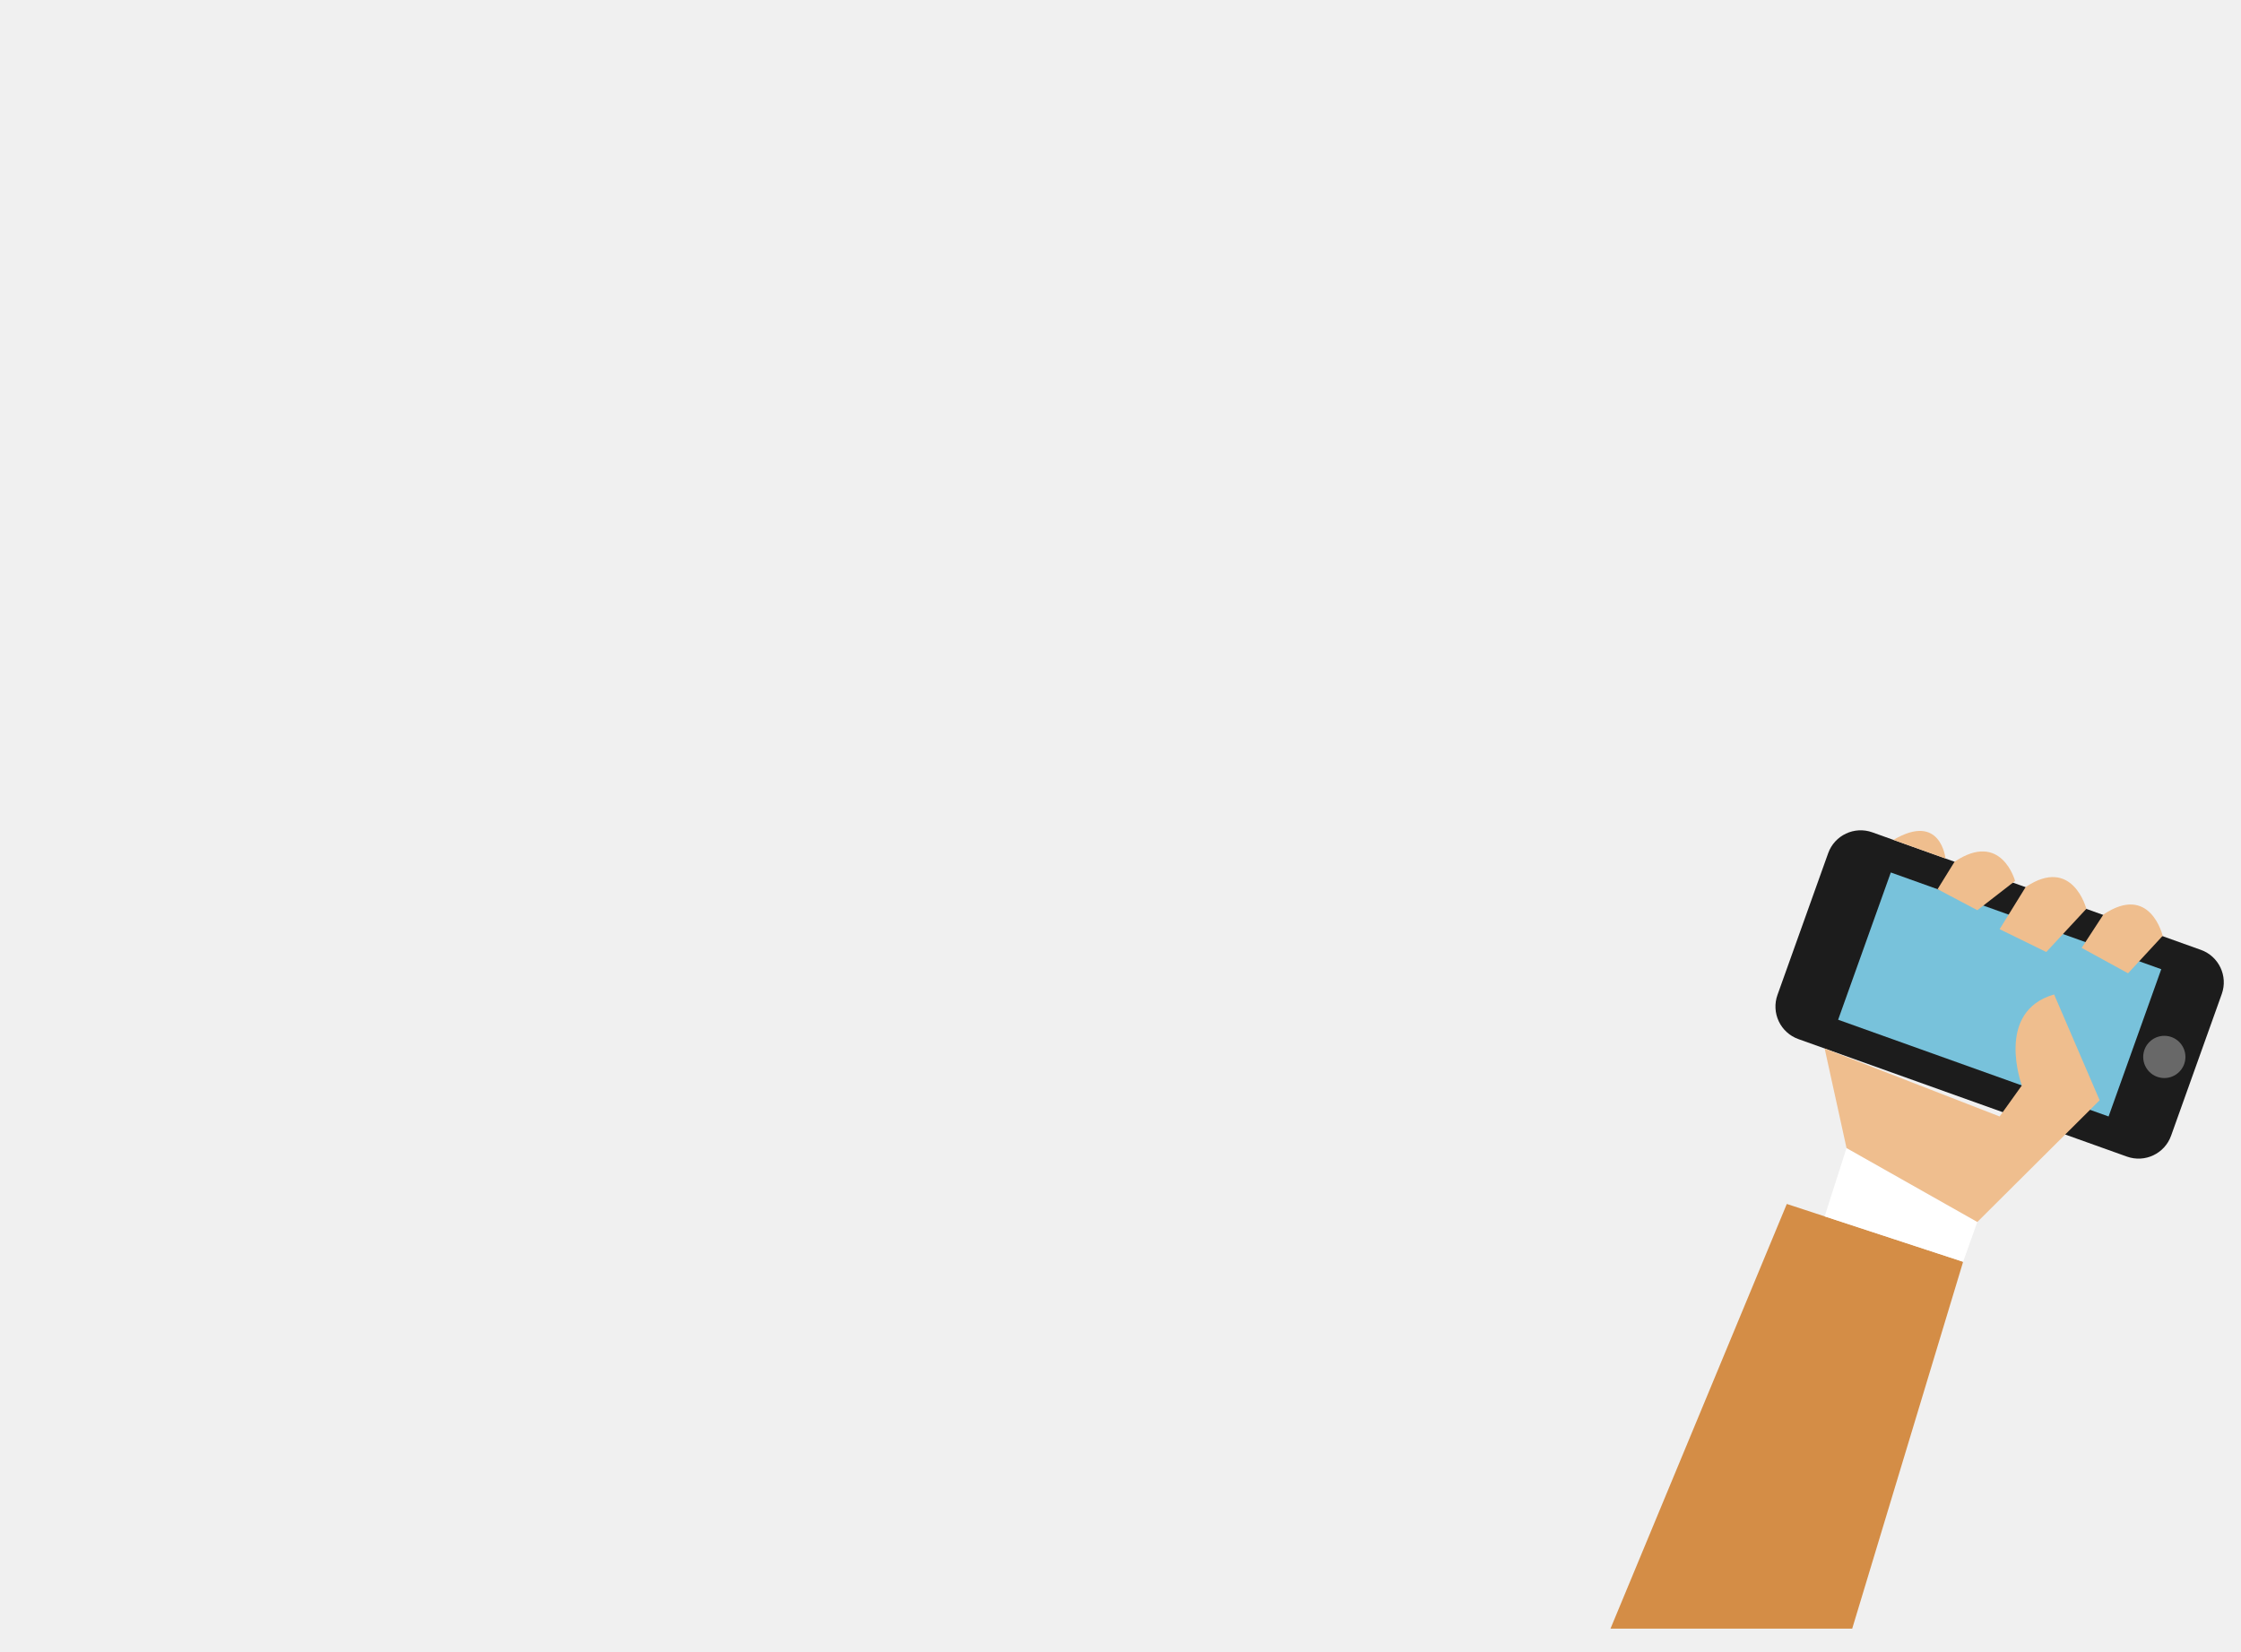
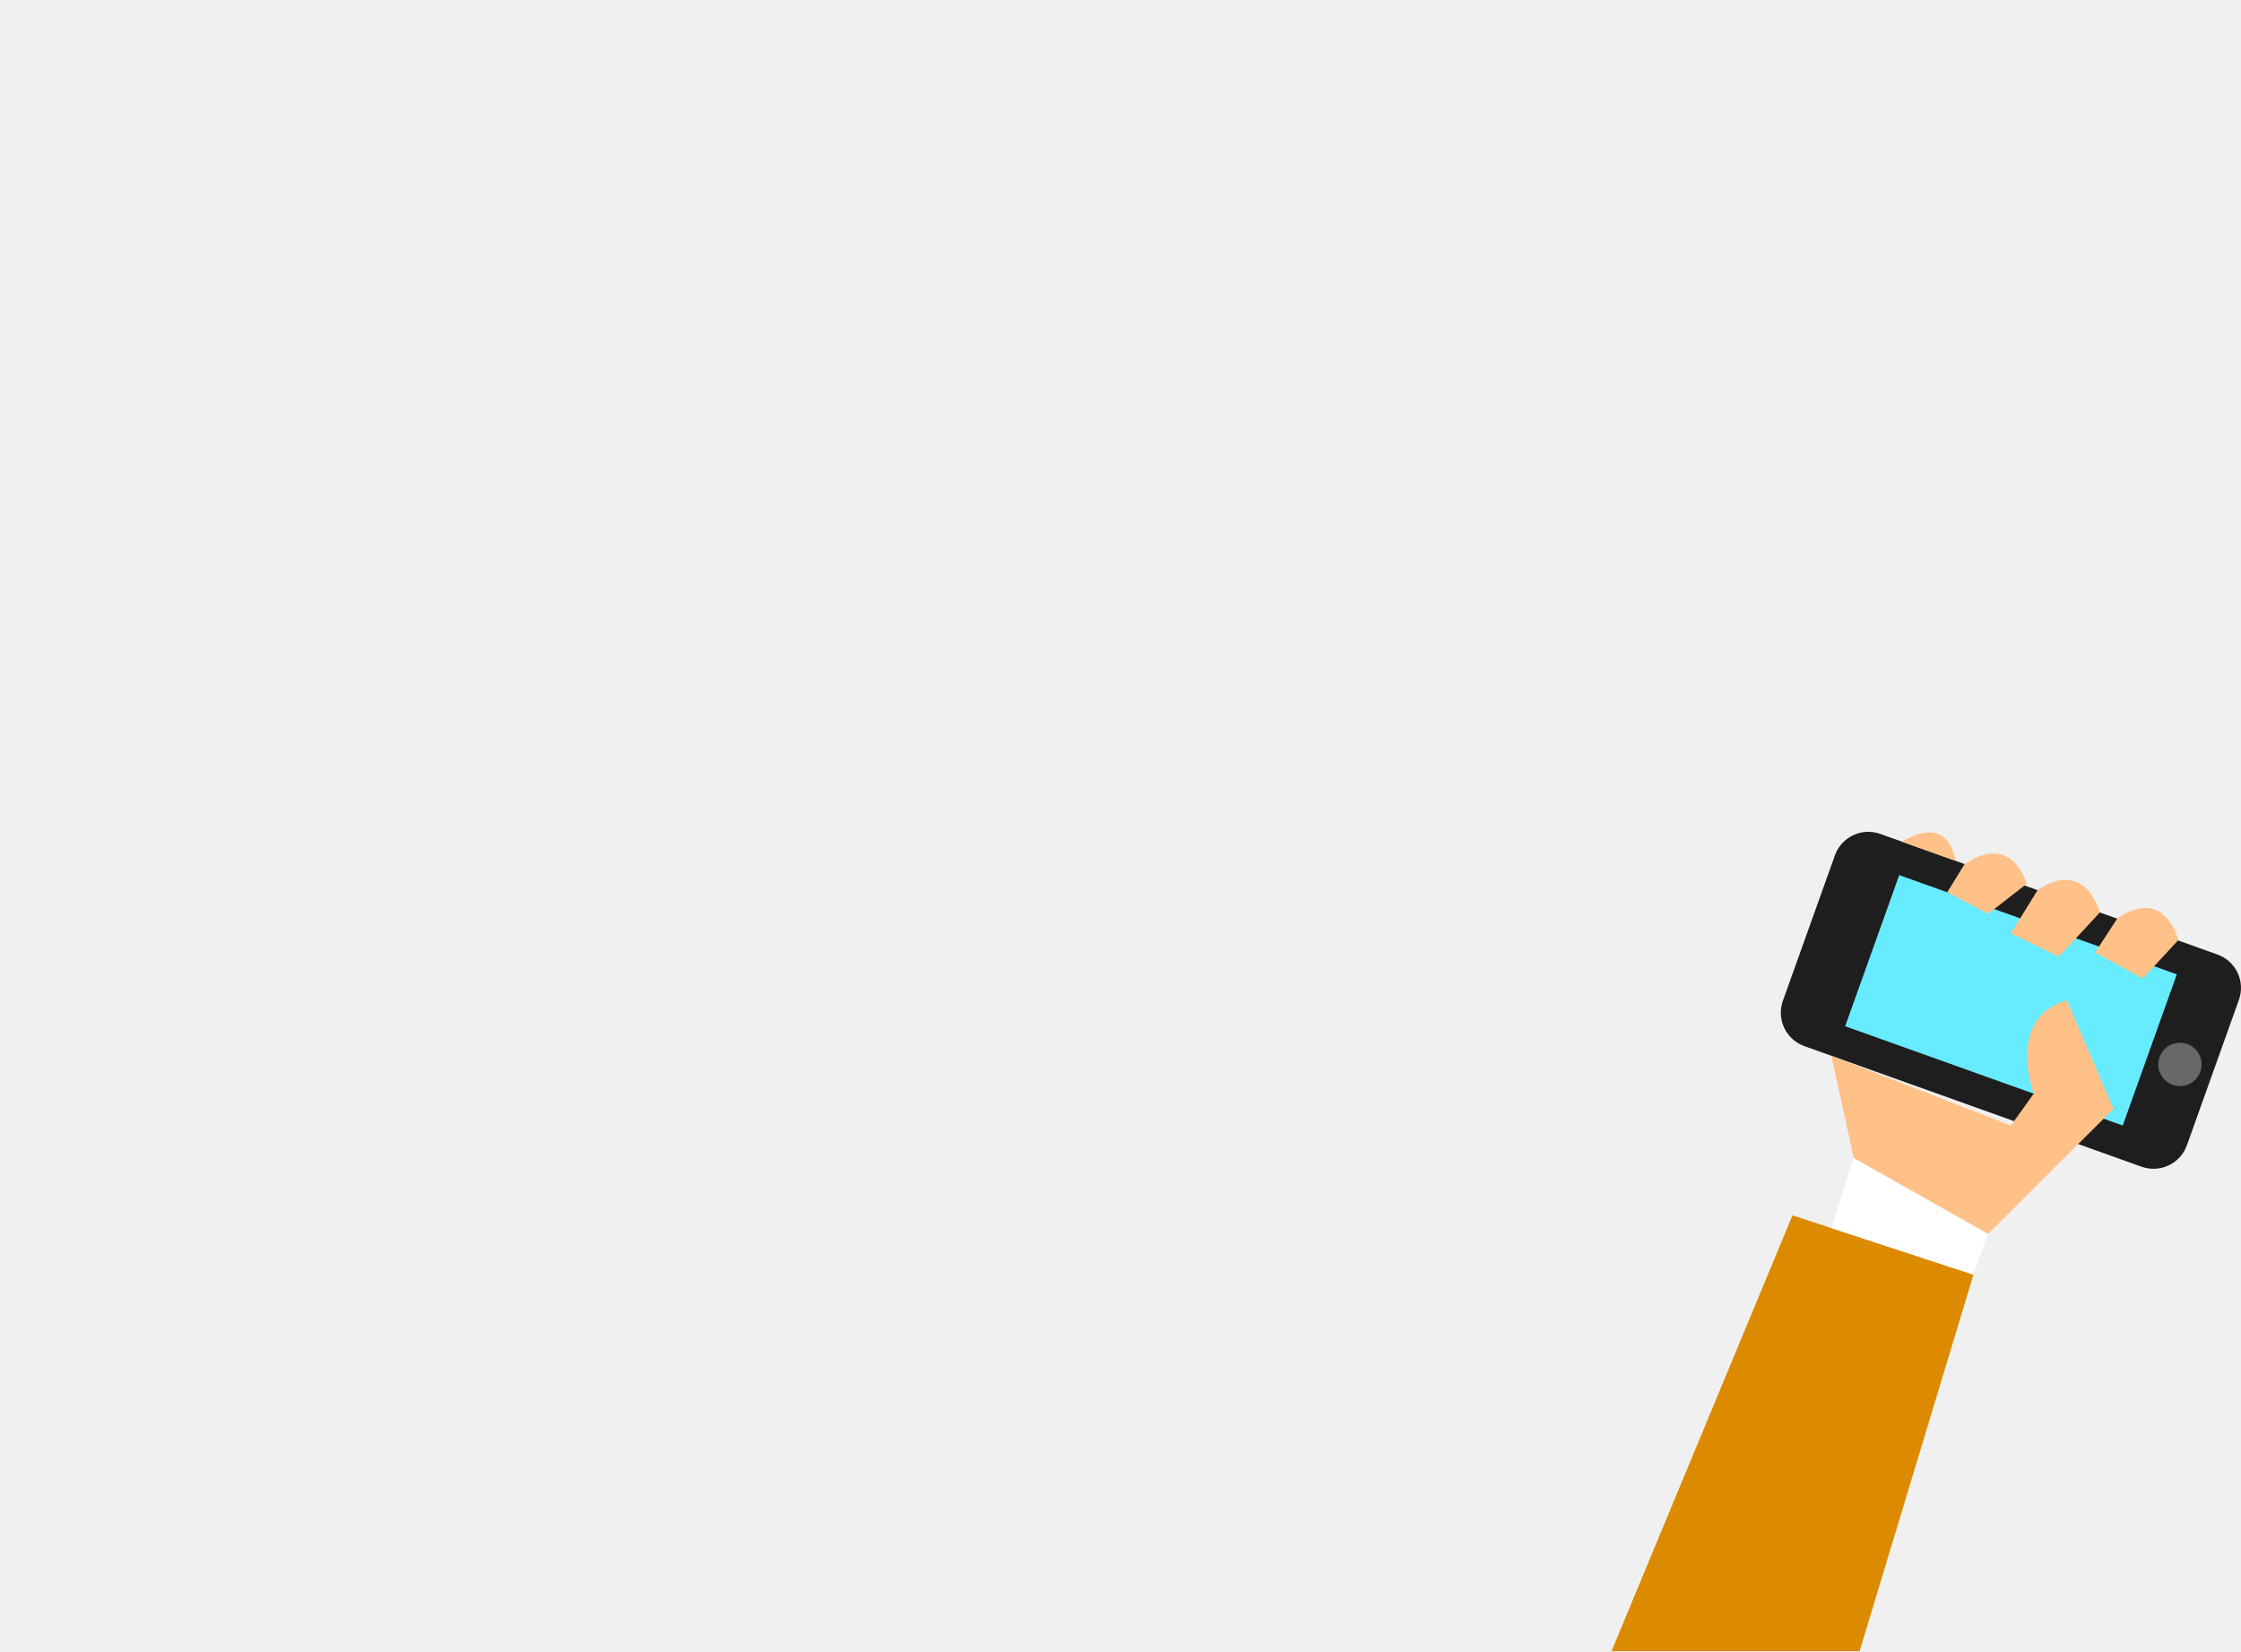
- <svg xmlns="http://www.w3.org/2000/svg" version="1.1" id="Слой_1" x="0px" y="0px" width="380px" height="280px" viewBox="0 0 380 280" enable-background="new 0 0 380 280" xml:space="preserve">
-   <polygon fill="#D48D46" points="273.088,276.17 302.984,204.159 332.881,213.965 314.075,276.17 " />
-   <polygon fill="#FFFFFF" points="309.4,206.263 313.11,194.677 335.292,207.214 332.881,213.965 " />
-   <path fill="#1C1C1C" d="M368.144,192.589c-1.089,3.044-4.44,4.629-7.484,3.54L304.941,176.2c-1.462-0.523-2.657-1.605-3.321-3.008  c-0.663-1.404-0.743-3.013-0.22-4.475l8.598-24.036c1.089-3.044,4.44-4.629,7.483-3.54l55.719,19.932  c3.044,1.089,4.629,4.44,3.54,7.483L368.144,192.589z" />
-   <rect x="314.718" y="155.376" transform="matrix(0.9416 0.3368 -0.3368 0.9416 76.6112 -104.3511)" fill="#78C2DB" width="48.705" height="26.521" />
-   <path fill="#EFBE8E" d="M313.11,194.677l-3.71-16.881l29.671,11.528l3.767-5.26c0,0-4.652-12.537,5.474-15.43l7.716,17.94  l-20.735,20.64L313.11,194.677z" />
-   <path fill="#EFBE8E" d="M366.718,158.692c0,0-2.091-8.955-10.047-3.616l-3.692,5.659l7.87,4.31L366.718,158.692z" />
-   <path fill="#EFBE8E" d="M353.777,154.111c0,0-2.331-9.034-10.288-3.696l-4.419,7.15l7.911,3.869L353.777,154.111z" />
-   <path fill="#EFBE8E" d="M341.692,149.387c0,0-2.309-8.597-10.265-3.258l-2.882,4.656l6.748,3.562L341.692,149.387z" />
-   <path fill="#EFBE8E" d="M329.89,145.578c0,0-0.795-7.911-8.826-3.156L329.89,145.578z" />
-   <circle fill="#686868" cx="366.998" cy="179.227" r="3.58" />
+ <svg xmlns="http://www.w3.org/2000/svg" version="1.1" id="Слой_2" x="0px" y="0px" width="380px" height="280px" viewBox="0 0 380 280" enable-background="new 0 0 380 280" xml:space="preserve">
+   <g>
+     <polygon fill="#DC8B00" points="273.259,280 303.945,206.089 334.631,216.153 315.328,280  " />
+     <polygon fill="#FFFFFF" points="310.529,208.248 314.337,196.356 337.105,209.224 334.631,216.153  " />
+     <path fill="#1E1E1E" d="M370.824,194.213c-1.118,3.124-4.557,4.751-7.681,3.634l-57.19-20.455   c-1.501-0.537-2.727-1.648-3.409-3.088c-0.681-1.441-0.762-3.093-0.226-4.593l8.825-24.671c1.118-3.124,4.557-4.751,7.681-3.634   l57.189,20.458c3.124,1.118,4.751,4.557,3.634,7.681L370.824,194.213z" />
+     <rect x="315.988" y="156.017" transform="matrix(0.9416 0.3368 -0.3368 0.9416 77.0569 -104.9374)" fill="#67EBFF" width="49.99" height="27.221" />
+     <path fill="#FFC187" d="M314.337,196.356l-3.808-17.326l30.454,11.832l3.866-5.398c0,0-4.775-12.868,5.618-15.838l7.919,18.414   l-21.282,21.185L314.337,196.356z" />
+     <path fill="#FFC187" d="M369.361,159.421c0,0-2.146-9.191-10.312-3.712l-3.789,5.808l8.077,4.423L369.361,159.421z" />
+     <path fill="#FFC187" d="M356.078,154.72c0,0-2.393-9.273-10.56-3.793l-4.535,7.339l8.119,3.972L356.078,154.72z" />
+     <path fill="#FFC187" d="M343.674,149.87c0,0-2.37-8.823-10.536-3.344l-2.958,4.779l6.926,3.656L343.674,149.87z" />
+     <path fill="#FFC187" d="M331.56,145.961c0,0-0.816-8.119-9.059-3.24L331.56,145.961z" />
+     <circle fill="#686868" cx="369.648" cy="180.498" r="3.674" />
+   </g>
</svg>
